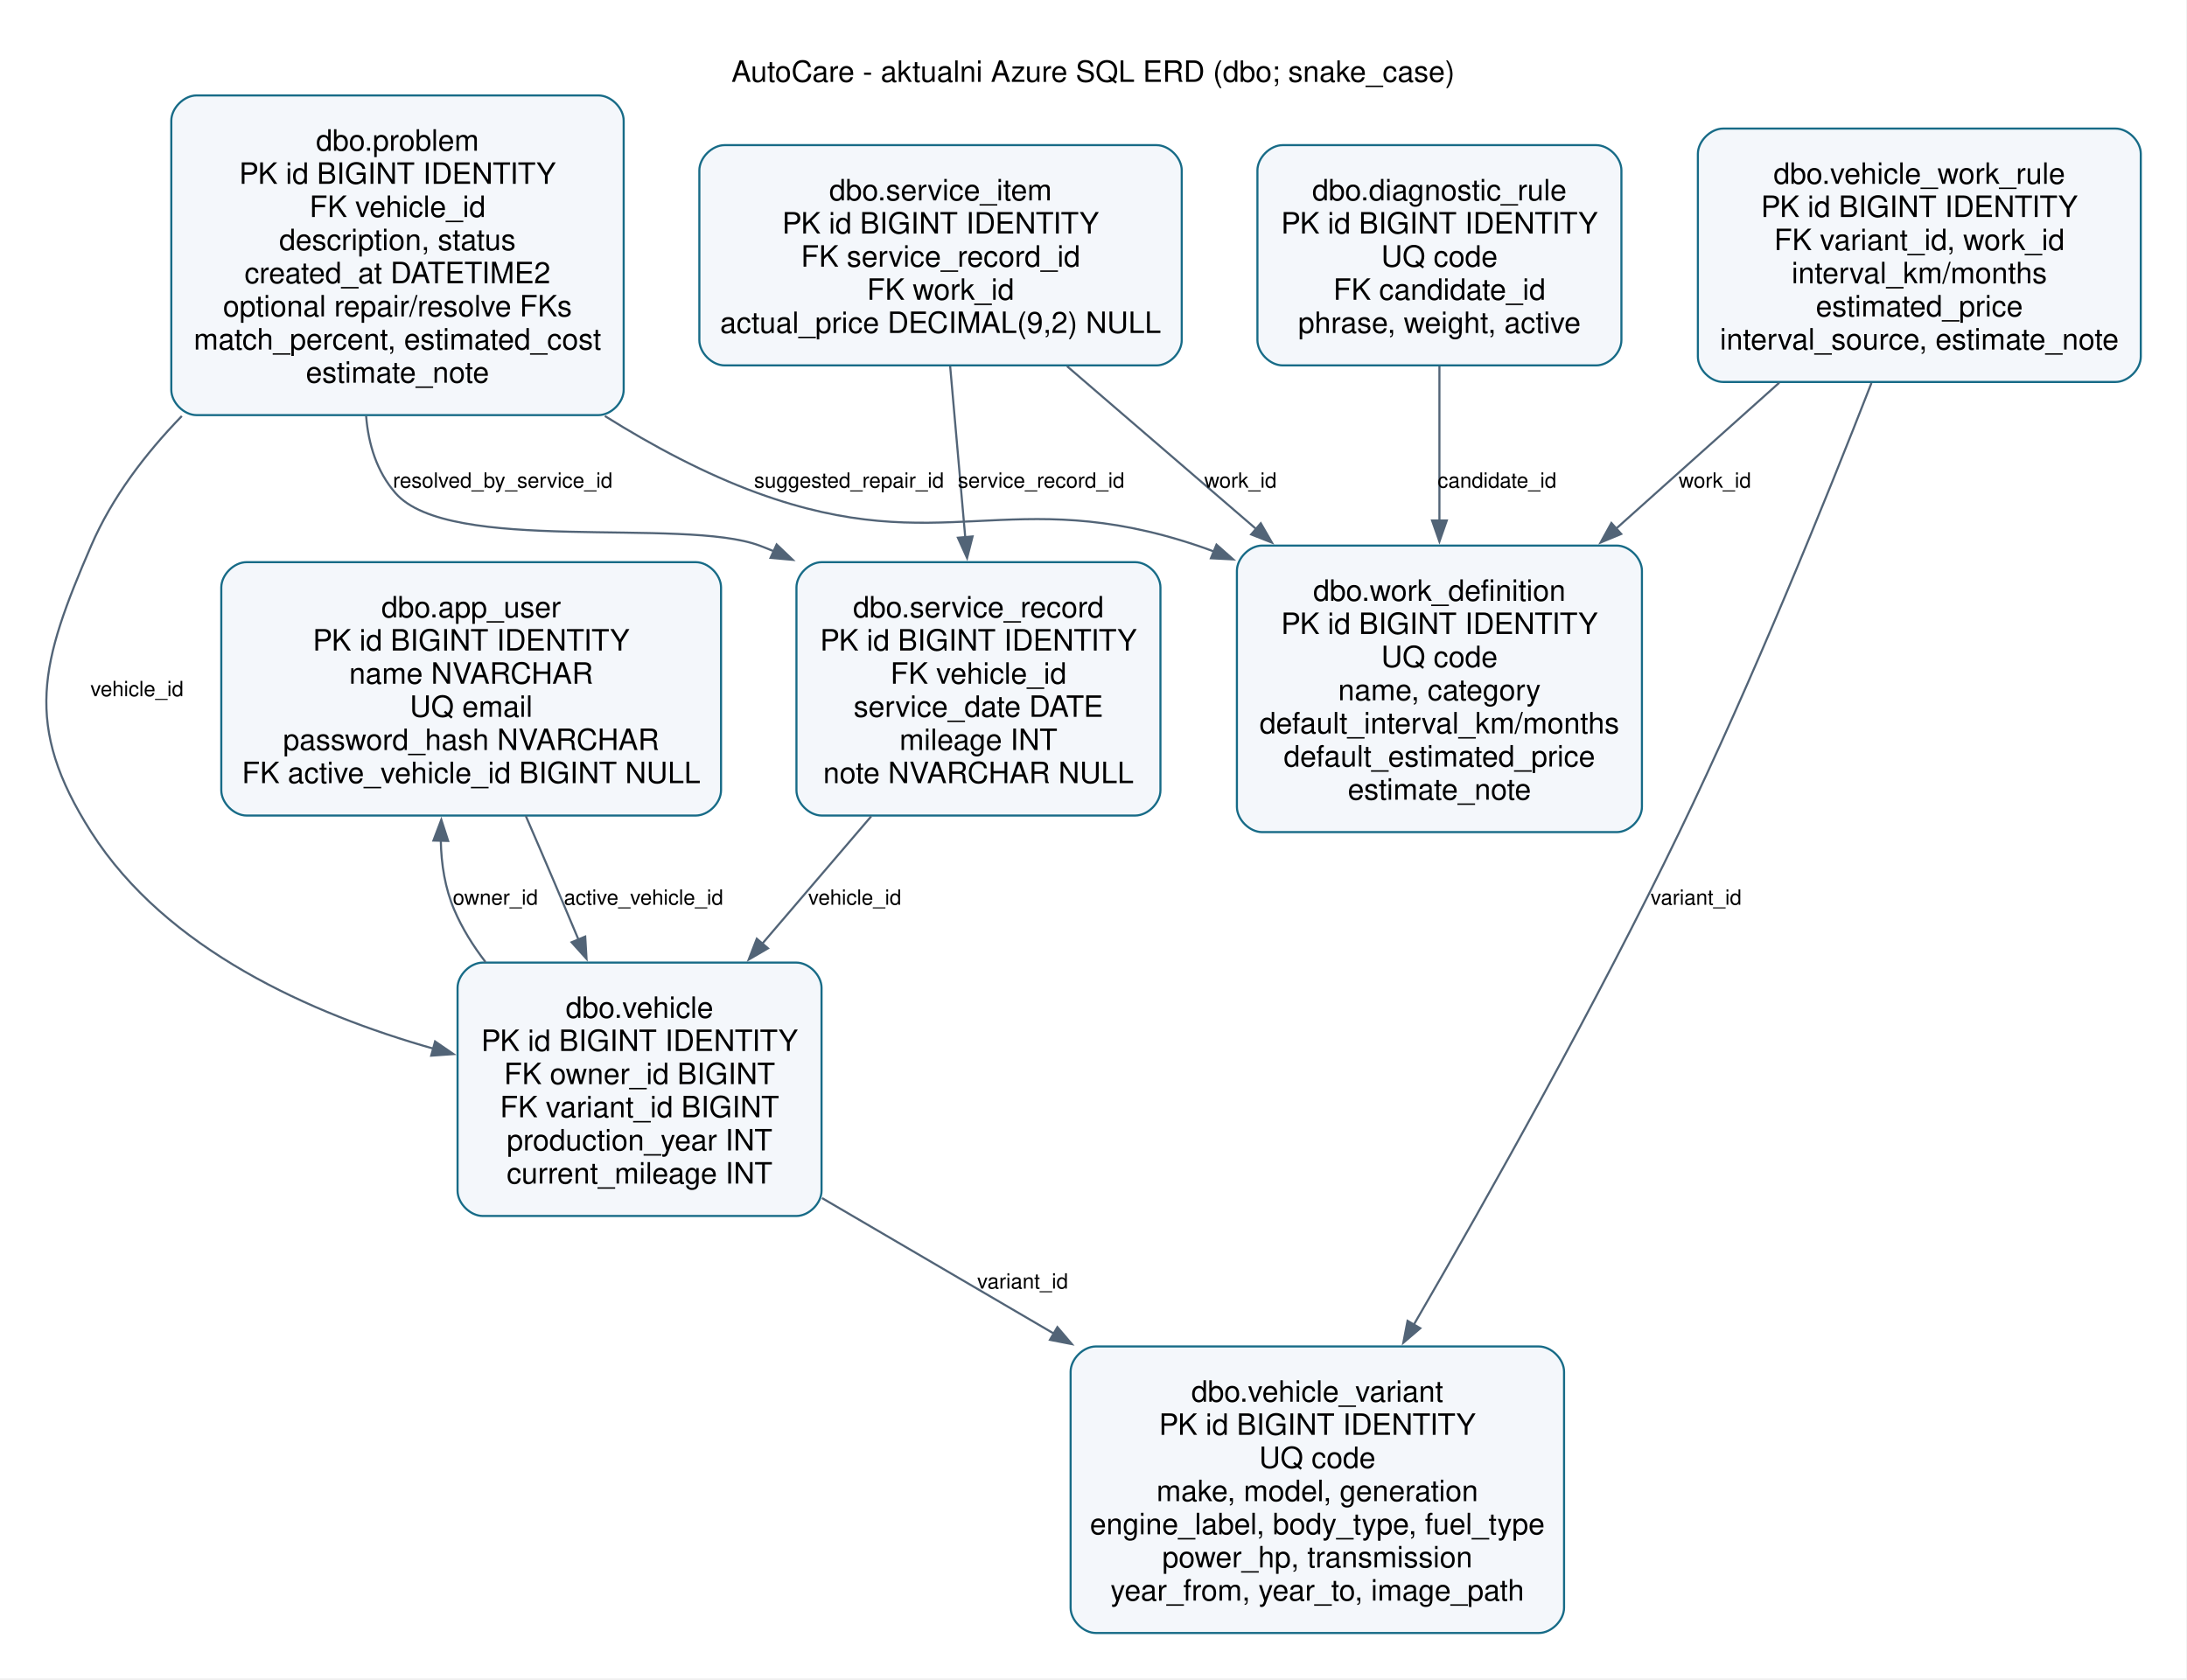
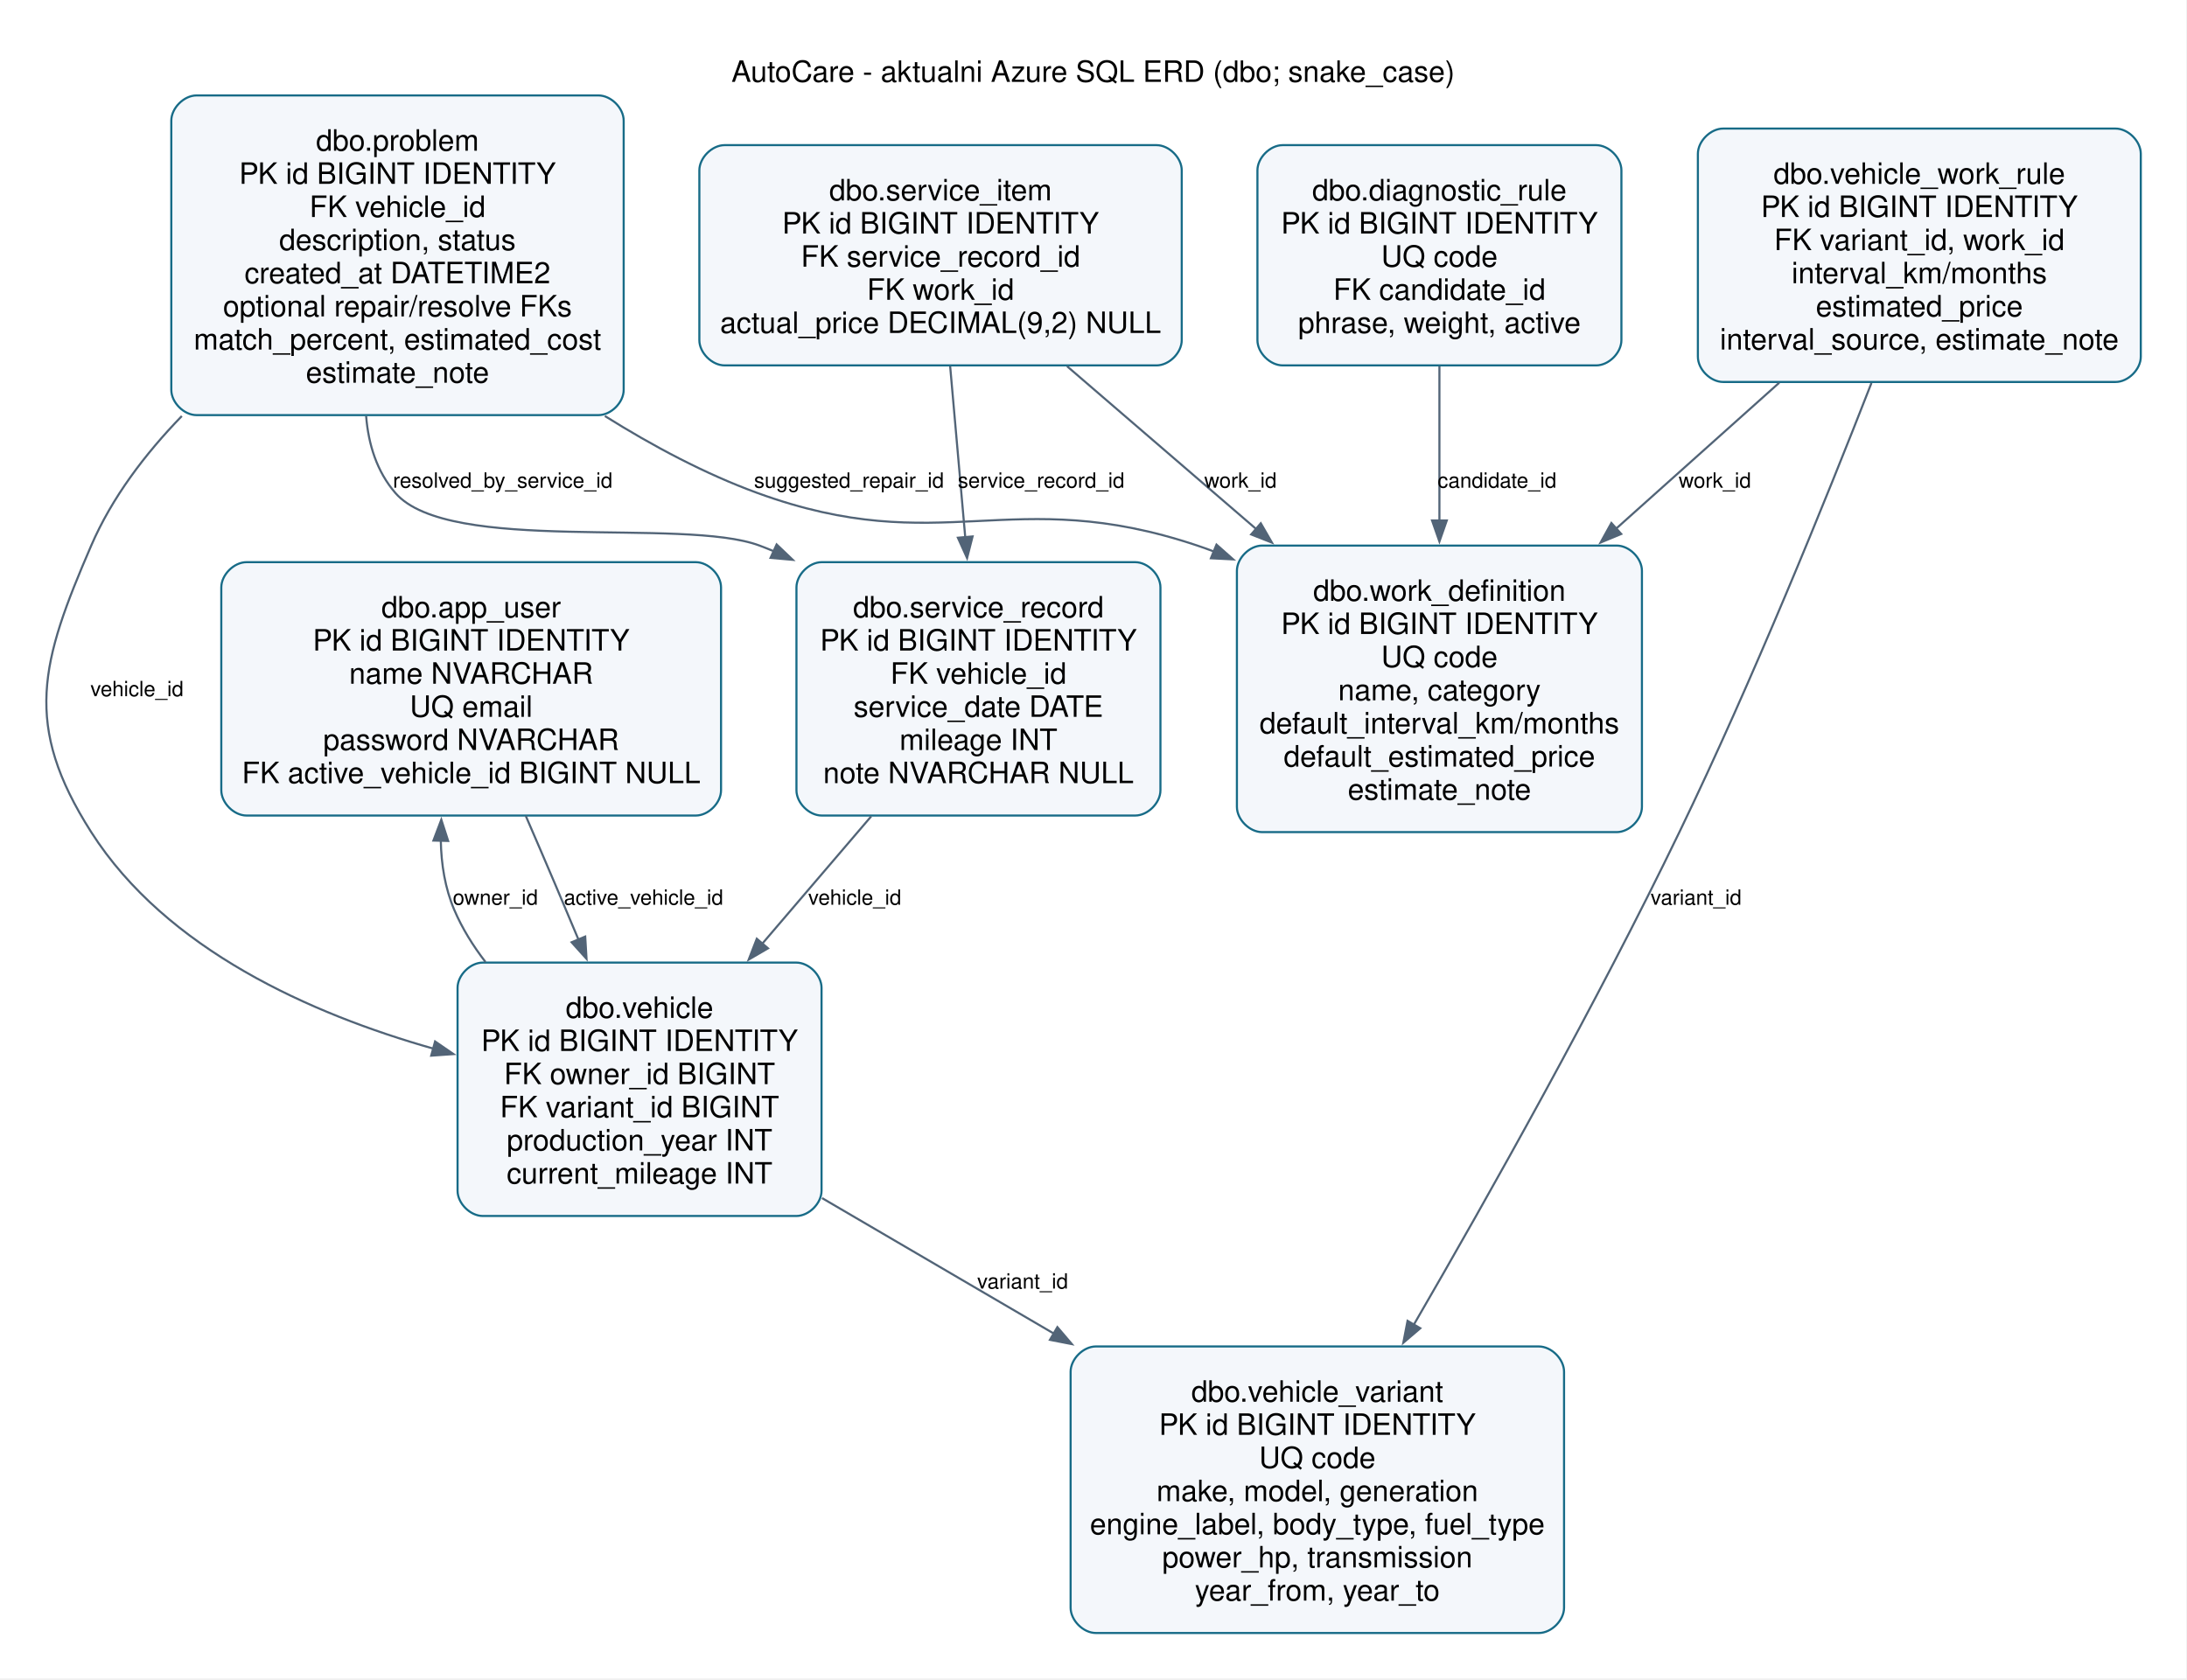
<svg xmlns="http://www.w3.org/2000/svg" width="1039pt" height="798pt" viewBox="0.00 0.00 1039.00 798.00">
  <g id="graph0" class="graph" transform="scale(1 1) rotate(0) translate(21.6 776.03)">
    <polygon fill="white" stroke="none" points="-21.6,21.6 -21.6,-776.03 1017.05,-776.03 1017.05,21.6 -21.6,21.6" />
    <text xml:space="preserve" text-anchor="middle" x="497.72" y="-737.13" font-family="Helvetica,sans-Serif" font-size="14.00">AutoCare - aktualni Azure SQL ERD (dbo; snake_case)</text>
    <g id="node1" class="node">
      <path fill="#f4f7fb" stroke="#176b87" d="M308.95,-508.88C308.95,-508.88 95.53,-508.88 95.53,-508.88 89.53,-508.88 83.53,-502.88 83.53,-496.88 83.53,-496.88 83.53,-400.47 83.53,-400.47 83.53,-394.47 89.53,-388.47 95.53,-388.47 95.53,-388.47 308.95,-388.47 308.95,-388.47 314.95,-388.47 320.95,-394.47 320.95,-400.47 320.95,-400.47 320.95,-496.88 320.95,-496.88 320.95,-502.88 314.95,-508.88 308.95,-508.88" />
      <text xml:space="preserve" text-anchor="middle" x="202.24" y="-482.62" font-family="Helvetica,sans-Serif" font-size="14.00">dbo.app_user</text>
      <text xml:space="preserve" text-anchor="middle" x="202.24" y="-466.88" font-family="Helvetica,sans-Serif" font-size="14.00">PK id BIGINT IDENTITY</text>
      <text xml:space="preserve" text-anchor="middle" x="202.24" y="-451.12" font-family="Helvetica,sans-Serif" font-size="14.00">name NVARCHAR</text>
      <text xml:space="preserve" text-anchor="middle" x="202.24" y="-435.38" font-family="Helvetica,sans-Serif" font-size="14.00">UQ email</text>
-       <text xml:space="preserve" text-anchor="middle" x="202.24" y="-419.62" font-family="Helvetica,sans-Serif" font-size="14.00">password_hash NVARCHAR</text>
+       <text xml:space="preserve" text-anchor="middle" x="202.24" y="-419.62" font-family="Helvetica,sans-Serif" font-size="14.00">password NVARCHAR</text>
      <text xml:space="preserve" text-anchor="middle" x="202.24" y="-403.88" font-family="Helvetica,sans-Serif" font-size="14.00">FK active_vehicle_id BIGINT NULL</text>
    </g>
    <g id="node3" class="node">
      <path fill="#f4f7fb" stroke="#176b87" d="M356.7,-318.59C356.7,-318.59 207.78,-318.59 207.78,-318.59 201.78,-318.59 195.78,-312.59 195.78,-306.59 195.78,-306.59 195.78,-210.17 195.78,-210.17 195.78,-204.17 201.78,-198.17 207.78,-198.17 207.78,-198.17 356.7,-198.17 356.7,-198.17 362.7,-198.17 368.7,-204.17 368.7,-210.17 368.7,-210.17 368.7,-306.59 368.7,-306.59 368.7,-312.59 362.7,-318.59 356.7,-318.59" />
      <text xml:space="preserve" text-anchor="middle" x="282.24" y="-292.33" font-family="Helvetica,sans-Serif" font-size="14.00">dbo.vehicle</text>
      <text xml:space="preserve" text-anchor="middle" x="282.24" y="-276.58" font-family="Helvetica,sans-Serif" font-size="14.00">PK id BIGINT IDENTITY</text>
      <text xml:space="preserve" text-anchor="middle" x="282.24" y="-260.83" font-family="Helvetica,sans-Serif" font-size="14.00">FK owner_id BIGINT</text>
      <text xml:space="preserve" text-anchor="middle" x="282.24" y="-245.08" font-family="Helvetica,sans-Serif" font-size="14.00">FK variant_id BIGINT</text>
      <text xml:space="preserve" text-anchor="middle" x="282.24" y="-229.33" font-family="Helvetica,sans-Serif" font-size="14.00">production_year INT</text>
      <text xml:space="preserve" text-anchor="middle" x="282.24" y="-213.58" font-family="Helvetica,sans-Serif" font-size="14.00">current_mileage INT</text>
    </g>
    <g id="edge1" class="edge">
      <path fill="none" stroke="#526477" d="M228.19,-388.29C232.9,-377.43 237.74,-366.18 242.24,-355.59 245.81,-347.19 249.53,-338.36 253.19,-329.6" />
      <polygon fill="#526477" stroke="#526477" points="256.42,-330.95 257.05,-320.37 249.96,-328.25 256.42,-330.95" />
      <text xml:space="preserve" text-anchor="middle" x="284.14" y="-346.09" font-family="Helvetica,sans-Serif" font-size="10.00">active_vehicle_id</text>
    </g>
    <g id="node2" class="node">
      <path fill="#f4f7fb" stroke="#176b87" d="M709.45,-136.17C709.45,-136.17 499.03,-136.17 499.03,-136.17 493.03,-136.17 487.03,-130.17 487.03,-124.17 487.03,-124.17 487.03,-12 487.03,-12 487.03,-6 493.03,0 499.03,0 499.03,0 709.45,0 709.45,0 715.45,0 721.45,-6 721.45,-12 721.45,-12 721.45,-124.17 721.45,-124.17 721.45,-130.17 715.45,-136.17 709.45,-136.17" />
      <text xml:space="preserve" text-anchor="middle" x="604.24" y="-109.91" font-family="Helvetica,sans-Serif" font-size="14.00">dbo.vehicle_variant</text>
      <text xml:space="preserve" text-anchor="middle" x="604.24" y="-94.16" font-family="Helvetica,sans-Serif" font-size="14.00">PK id BIGINT IDENTITY</text>
      <text xml:space="preserve" text-anchor="middle" x="604.24" y="-78.41" font-family="Helvetica,sans-Serif" font-size="14.00">UQ code</text>
      <text xml:space="preserve" text-anchor="middle" x="604.24" y="-62.66" font-family="Helvetica,sans-Serif" font-size="14.00">make, model, generation</text>
      <text xml:space="preserve" text-anchor="middle" x="604.24" y="-46.91" font-family="Helvetica,sans-Serif" font-size="14.00">engine_label, body_type, fuel_type</text>
      <text xml:space="preserve" text-anchor="middle" x="604.24" y="-31.16" font-family="Helvetica,sans-Serif" font-size="14.00">power_hp, transmission</text>
-       <text xml:space="preserve" text-anchor="middle" x="604.24" y="-15.41" font-family="Helvetica,sans-Serif" font-size="14.00">year_from, year_to, image_path</text>
+       <text xml:space="preserve" text-anchor="middle" x="604.24" y="-15.41" font-family="Helvetica,sans-Serif" font-size="14.00">year_from, year_to</text>
    </g>
    <g id="edge2" class="edge">
      <path fill="none" stroke="#526477" d="M209.06,-318.86C203.12,-326.56 197.97,-334.84 194.24,-343.59 189.83,-353.9 188.02,-365.31 187.81,-376.68" />
      <polygon fill="#526477" stroke="#526477" points="184.31,-376.58 188.06,-386.49 191.31,-376.4 184.31,-376.58" />
      <text xml:space="preserve" text-anchor="middle" x="213.74" y="-346.09" font-family="Helvetica,sans-Serif" font-size="10.00">owner_id</text>
    </g>
    <g id="edge3" class="edge">
      <path fill="none" stroke="#526477" d="M368.95,-206.67C402.81,-186.87 442.28,-163.79 479.11,-142.26" />
      <polygon fill="#526477" stroke="#526477" points="480.74,-145.36 487.61,-137.29 477.21,-139.31 480.74,-145.36" />
      <text xml:space="preserve" text-anchor="middle" x="464.24" y="-163.67" font-family="Helvetica,sans-Serif" font-size="10.00">variant_id</text>
    </g>
    <g id="node4" class="node">
      <path fill="#f4f7fb" stroke="#176b87" d="M746.45,-516.76C746.45,-516.76 578.03,-516.76 578.03,-516.76 572.03,-516.76 566.03,-510.76 566.03,-504.76 566.03,-504.76 566.03,-392.59 566.03,-392.59 566.03,-386.59 572.03,-380.59 578.03,-380.59 578.03,-380.59 746.45,-380.59 746.45,-380.59 752.45,-380.59 758.45,-386.59 758.45,-392.59 758.45,-392.59 758.45,-504.76 758.45,-504.76 758.45,-510.76 752.45,-516.76 746.45,-516.76" />
      <text xml:space="preserve" text-anchor="middle" x="662.24" y="-490.5" font-family="Helvetica,sans-Serif" font-size="14.00">dbo.work_definition</text>
      <text xml:space="preserve" text-anchor="middle" x="662.24" y="-474.75" font-family="Helvetica,sans-Serif" font-size="14.00">PK id BIGINT IDENTITY</text>
      <text xml:space="preserve" text-anchor="middle" x="662.24" y="-459" font-family="Helvetica,sans-Serif" font-size="14.00">UQ code</text>
      <text xml:space="preserve" text-anchor="middle" x="662.24" y="-443.25" font-family="Helvetica,sans-Serif" font-size="14.00">name, category</text>
      <text xml:space="preserve" text-anchor="middle" x="662.24" y="-427.5" font-family="Helvetica,sans-Serif" font-size="14.00">default_interval_km/months</text>
      <text xml:space="preserve" text-anchor="middle" x="662.24" y="-411.75" font-family="Helvetica,sans-Serif" font-size="14.00">default_estimated_price</text>
      <text xml:space="preserve" text-anchor="middle" x="662.24" y="-396" font-family="Helvetica,sans-Serif" font-size="14.00">estimate_note</text>
    </g>
    <g id="node5" class="node">
      <path fill="#f4f7fb" stroke="#176b87" d="M983.45,-714.93C983.45,-714.93 797.03,-714.93 797.03,-714.93 791.03,-714.93 785.03,-708.93 785.03,-702.93 785.03,-702.93 785.03,-606.51 785.03,-606.51 785.03,-600.51 791.03,-594.51 797.03,-594.51 797.03,-594.51 983.45,-594.51 983.45,-594.51 989.45,-594.51 995.45,-600.51 995.45,-606.51 995.45,-606.51 995.45,-702.93 995.45,-702.93 995.45,-708.93 989.45,-714.93 983.45,-714.93" />
      <text xml:space="preserve" text-anchor="middle" x="890.24" y="-688.67" font-family="Helvetica,sans-Serif" font-size="14.00">dbo.vehicle_work_rule</text>
      <text xml:space="preserve" text-anchor="middle" x="890.24" y="-672.92" font-family="Helvetica,sans-Serif" font-size="14.00">PK id BIGINT IDENTITY</text>
      <text xml:space="preserve" text-anchor="middle" x="890.24" y="-657.17" font-family="Helvetica,sans-Serif" font-size="14.00">FK variant_id, work_id</text>
      <text xml:space="preserve" text-anchor="middle" x="890.24" y="-641.42" font-family="Helvetica,sans-Serif" font-size="14.00">interval_km/months</text>
      <text xml:space="preserve" text-anchor="middle" x="890.24" y="-625.67" font-family="Helvetica,sans-Serif" font-size="14.00">estimated_price</text>
      <text xml:space="preserve" text-anchor="middle" x="890.24" y="-609.92" font-family="Helvetica,sans-Serif" font-size="14.00">interval_source, estimate_note</text>
    </g>
    <g id="edge4" class="edge">
      <path fill="none" stroke="#526477" d="M867.49,-594.02C845.69,-538.13 811.04,-452.65 776.24,-380.59 736.83,-299.01 686.13,-208.67 650,-146.38" />
      <polygon fill="#526477" stroke="#526477" points="653.15,-144.82 645.09,-137.94 647.1,-148.34 653.15,-144.82" />
      <text xml:space="preserve" text-anchor="middle" x="784.18" y="-346.09" font-family="Helvetica,sans-Serif" font-size="10.00">variant_id</text>
    </g>
    <g id="edge5" class="edge">
      <path fill="none" stroke="#526477" d="M823.68,-594.15C799.47,-572.49 771.79,-547.71 746.26,-524.87" />
      <polygon fill="#526477" stroke="#526477" points="748.61,-522.28 738.82,-518.22 743.94,-527.49 748.61,-522.28" />
      <text xml:space="preserve" text-anchor="middle" x="793.11" y="-544.26" font-family="Helvetica,sans-Serif" font-size="10.00">work_id</text>
    </g>
    <g id="node6" class="node">
      <path fill="#f4f7fb" stroke="#176b87" d="M517.7,-508.88C517.7,-508.88 368.78,-508.88 368.78,-508.88 362.78,-508.88 356.78,-502.88 356.78,-496.88 356.78,-496.88 356.78,-400.47 356.78,-400.47 356.78,-394.47 362.78,-388.47 368.78,-388.47 368.78,-388.47 517.7,-388.47 517.7,-388.47 523.7,-388.47 529.7,-394.47 529.7,-400.47 529.7,-400.47 529.7,-496.88 529.7,-496.88 529.7,-502.88 523.7,-508.88 517.7,-508.88" />
      <text xml:space="preserve" text-anchor="middle" x="443.24" y="-482.62" font-family="Helvetica,sans-Serif" font-size="14.00">dbo.service_record</text>
      <text xml:space="preserve" text-anchor="middle" x="443.24" y="-466.88" font-family="Helvetica,sans-Serif" font-size="14.00">PK id BIGINT IDENTITY</text>
      <text xml:space="preserve" text-anchor="middle" x="443.24" y="-451.12" font-family="Helvetica,sans-Serif" font-size="14.00">FK vehicle_id</text>
      <text xml:space="preserve" text-anchor="middle" x="443.24" y="-435.38" font-family="Helvetica,sans-Serif" font-size="14.00">service_date DATE</text>
      <text xml:space="preserve" text-anchor="middle" x="443.24" y="-419.62" font-family="Helvetica,sans-Serif" font-size="14.00">mileage INT</text>
      <text xml:space="preserve" text-anchor="middle" x="443.24" y="-403.88" font-family="Helvetica,sans-Serif" font-size="14.00">note NVARCHAR NULL</text>
    </g>
    <g id="edge6" class="edge">
      <path fill="none" stroke="#526477" d="M392.29,-388.1C375.84,-368.86 357.48,-347.38 340.54,-327.57" />
      <polygon fill="#526477" stroke="#526477" points="343.26,-325.37 334.11,-320.04 337.94,-329.92 343.26,-325.37" />
      <text xml:space="preserve" text-anchor="middle" x="384.49" y="-346.09" font-family="Helvetica,sans-Serif" font-size="10.00">vehicle_id</text>
    </g>
    <g id="node7" class="node">
      <path fill="#f4f7fb" stroke="#176b87" d="M527.82,-707.06C527.82,-707.06 322.65,-707.06 322.65,-707.06 316.65,-707.06 310.65,-701.06 310.65,-695.06 310.65,-695.06 310.65,-614.38 310.65,-614.38 310.65,-608.38 316.65,-602.38 322.65,-602.38 322.65,-602.38 527.82,-602.38 527.82,-602.38 533.82,-602.38 539.82,-608.38 539.82,-614.38 539.82,-614.38 539.82,-695.06 539.82,-695.06 539.82,-701.06 533.82,-707.06 527.82,-707.06" />
      <text xml:space="preserve" text-anchor="middle" x="425.24" y="-680.8" font-family="Helvetica,sans-Serif" font-size="14.00">dbo.service_item</text>
      <text xml:space="preserve" text-anchor="middle" x="425.24" y="-665.05" font-family="Helvetica,sans-Serif" font-size="14.00">PK id BIGINT IDENTITY</text>
      <text xml:space="preserve" text-anchor="middle" x="425.24" y="-649.3" font-family="Helvetica,sans-Serif" font-size="14.00">FK service_record_id</text>
      <text xml:space="preserve" text-anchor="middle" x="425.24" y="-633.55" font-family="Helvetica,sans-Serif" font-size="14.00">FK work_id</text>
      <text xml:space="preserve" text-anchor="middle" x="425.24" y="-617.8" font-family="Helvetica,sans-Serif" font-size="14.00">actual_price DECIMAL(9,2) NULL</text>
    </g>
    <g id="edge8" class="edge">
      <path fill="none" stroke="#526477" d="M485.35,-601.97C512.67,-578.44 545.52,-550.16 575.46,-524.39" />
      <polygon fill="#526477" stroke="#526477" points="577.37,-527.36 582.67,-518.18 572.81,-522.05 577.37,-527.36" />
      <text xml:space="preserve" text-anchor="middle" x="567.72" y="-544.26" font-family="Helvetica,sans-Serif" font-size="10.00">work_id</text>
    </g>
    <g id="edge7" class="edge">
      <path fill="none" stroke="#526477" d="M429.8,-601.97C431.98,-577.28 434.62,-547.35 436.98,-520.58" />
      <polygon fill="#526477" stroke="#526477" points="440.45,-521.1 437.84,-510.83 433.48,-520.49 440.45,-521.1" />
      <text xml:space="preserve" text-anchor="middle" x="473.03" y="-544.26" font-family="Helvetica,sans-Serif" font-size="10.00">service_record_id</text>
    </g>
    <g id="node8" class="node">
      <path fill="#f4f7fb" stroke="#176b87" d="M262.7,-730.68C262.7,-730.68 71.78,-730.68 71.78,-730.68 65.78,-730.68 59.78,-724.68 59.78,-718.68 59.78,-718.68 59.78,-590.76 59.78,-590.76 59.78,-584.76 65.78,-578.76 71.78,-578.76 71.78,-578.76 262.7,-578.76 262.7,-578.76 268.7,-578.76 274.7,-584.76 274.7,-590.76 274.7,-590.76 274.7,-718.68 274.7,-718.68 274.7,-724.68 268.7,-730.68 262.7,-730.68" />
      <text xml:space="preserve" text-anchor="middle" x="167.24" y="-704.42" font-family="Helvetica,sans-Serif" font-size="14.00">dbo.problem</text>
      <text xml:space="preserve" text-anchor="middle" x="167.24" y="-688.67" font-family="Helvetica,sans-Serif" font-size="14.00">PK id BIGINT IDENTITY</text>
      <text xml:space="preserve" text-anchor="middle" x="167.24" y="-672.92" font-family="Helvetica,sans-Serif" font-size="14.00">FK vehicle_id</text>
      <text xml:space="preserve" text-anchor="middle" x="167.24" y="-657.17" font-family="Helvetica,sans-Serif" font-size="14.00">description, status</text>
      <text xml:space="preserve" text-anchor="middle" x="167.24" y="-641.42" font-family="Helvetica,sans-Serif" font-size="14.00">created_at DATETIME2</text>
      <text xml:space="preserve" text-anchor="middle" x="167.24" y="-625.67" font-family="Helvetica,sans-Serif" font-size="14.00">optional repair/resolve FKs</text>
      <text xml:space="preserve" text-anchor="middle" x="167.24" y="-609.92" font-family="Helvetica,sans-Serif" font-size="14.00">match_percent, estimated_cost</text>
      <text xml:space="preserve" text-anchor="middle" x="167.24" y="-594.17" font-family="Helvetica,sans-Serif" font-size="14.00">estimate_note</text>
    </g>
    <g id="edge9" class="edge">
      <path fill="none" stroke="#526477" d="M64.78,-578.32C47.27,-560.26 31.57,-539.53 21.74,-516.76 -2.27,-461.2 -10.8,-431.62 21.74,-380.59 57.39,-324.68 126.25,-294.15 184.23,-277.72" />
      <polygon fill="#526477" stroke="#526477" points="185.1,-281.11 193.83,-275.11 183.26,-274.36 185.1,-281.11" />
      <text xml:space="preserve" text-anchor="middle" x="43.49" y="-445.18" font-family="Helvetica,sans-Serif" font-size="10.00">vehicle_id</text>
    </g>
    <g id="edge10" class="edge">
      <path fill="none" stroke="#526477" d="M265.76,-578.33C288.53,-564.07 313.4,-550.81 338.24,-541.76 426.14,-509.74 458.54,-546.5 547.24,-516.76 549.82,-515.89 552.42,-514.96 555.01,-513.98" />
      <polygon fill="#526477" stroke="#526477" points="556.33,-517.22 564.26,-510.2 553.68,-510.74 556.33,-517.22" />
      <text xml:space="preserve" text-anchor="middle" x="381.74" y="-544.26" font-family="Helvetica,sans-Serif" font-size="10.00">suggested_repair_id</text>
    </g>
    <g id="edge11" class="edge">
      <path fill="none" stroke="#526477" d="M152.34,-578.3C153.43,-564.89 157.39,-551.97 166.24,-541.76 191.66,-512.39 302.86,-530.38 339.24,-516.76 341.48,-515.92 343.72,-515.03 345.96,-514.09" />
      <polygon fill="#526477" stroke="#526477" points="347.36,-517.3 355.02,-509.99 344.47,-510.92 347.36,-517.3" />
      <text xml:space="preserve" text-anchor="middle" x="217.24" y="-544.26" font-family="Helvetica,sans-Serif" font-size="10.00">resolved_by_service_id</text>
    </g>
    <g id="node9" class="node">
      <path fill="#f4f7fb" stroke="#176b87" d="M736.7,-707.06C736.7,-707.06 587.78,-707.06 587.78,-707.06 581.78,-707.06 575.78,-701.06 575.78,-695.06 575.78,-695.06 575.78,-614.38 575.78,-614.38 575.78,-608.38 581.78,-602.38 587.78,-602.38 587.78,-602.38 736.7,-602.38 736.7,-602.38 742.7,-602.38 748.7,-608.38 748.7,-614.38 748.7,-614.38 748.7,-695.06 748.7,-695.06 748.7,-701.06 742.7,-707.06 736.7,-707.06" />
      <text xml:space="preserve" text-anchor="middle" x="662.24" y="-680.8" font-family="Helvetica,sans-Serif" font-size="14.00">dbo.diagnostic_rule</text>
      <text xml:space="preserve" text-anchor="middle" x="662.24" y="-665.05" font-family="Helvetica,sans-Serif" font-size="14.00">PK id BIGINT IDENTITY</text>
      <text xml:space="preserve" text-anchor="middle" x="662.24" y="-649.3" font-family="Helvetica,sans-Serif" font-size="14.00">UQ code</text>
      <text xml:space="preserve" text-anchor="middle" x="662.24" y="-633.55" font-family="Helvetica,sans-Serif" font-size="14.00">FK candidate_id</text>
      <text xml:space="preserve" text-anchor="middle" x="662.24" y="-617.8" font-family="Helvetica,sans-Serif" font-size="14.00">phrase, weight, active</text>
    </g>
    <g id="edge12" class="edge">
      <path fill="none" stroke="#526477" d="M662.24,-601.97C662.24,-579.65 662.24,-553.05 662.24,-528.37" />
      <polygon fill="#526477" stroke="#526477" points="665.74,-528.7 662.24,-518.7 658.74,-528.7 665.74,-528.7" />
      <text xml:space="preserve" text-anchor="middle" x="689.61" y="-544.26" font-family="Helvetica,sans-Serif" font-size="10.00">candidate_id</text>
    </g>
  </g>
</svg>
